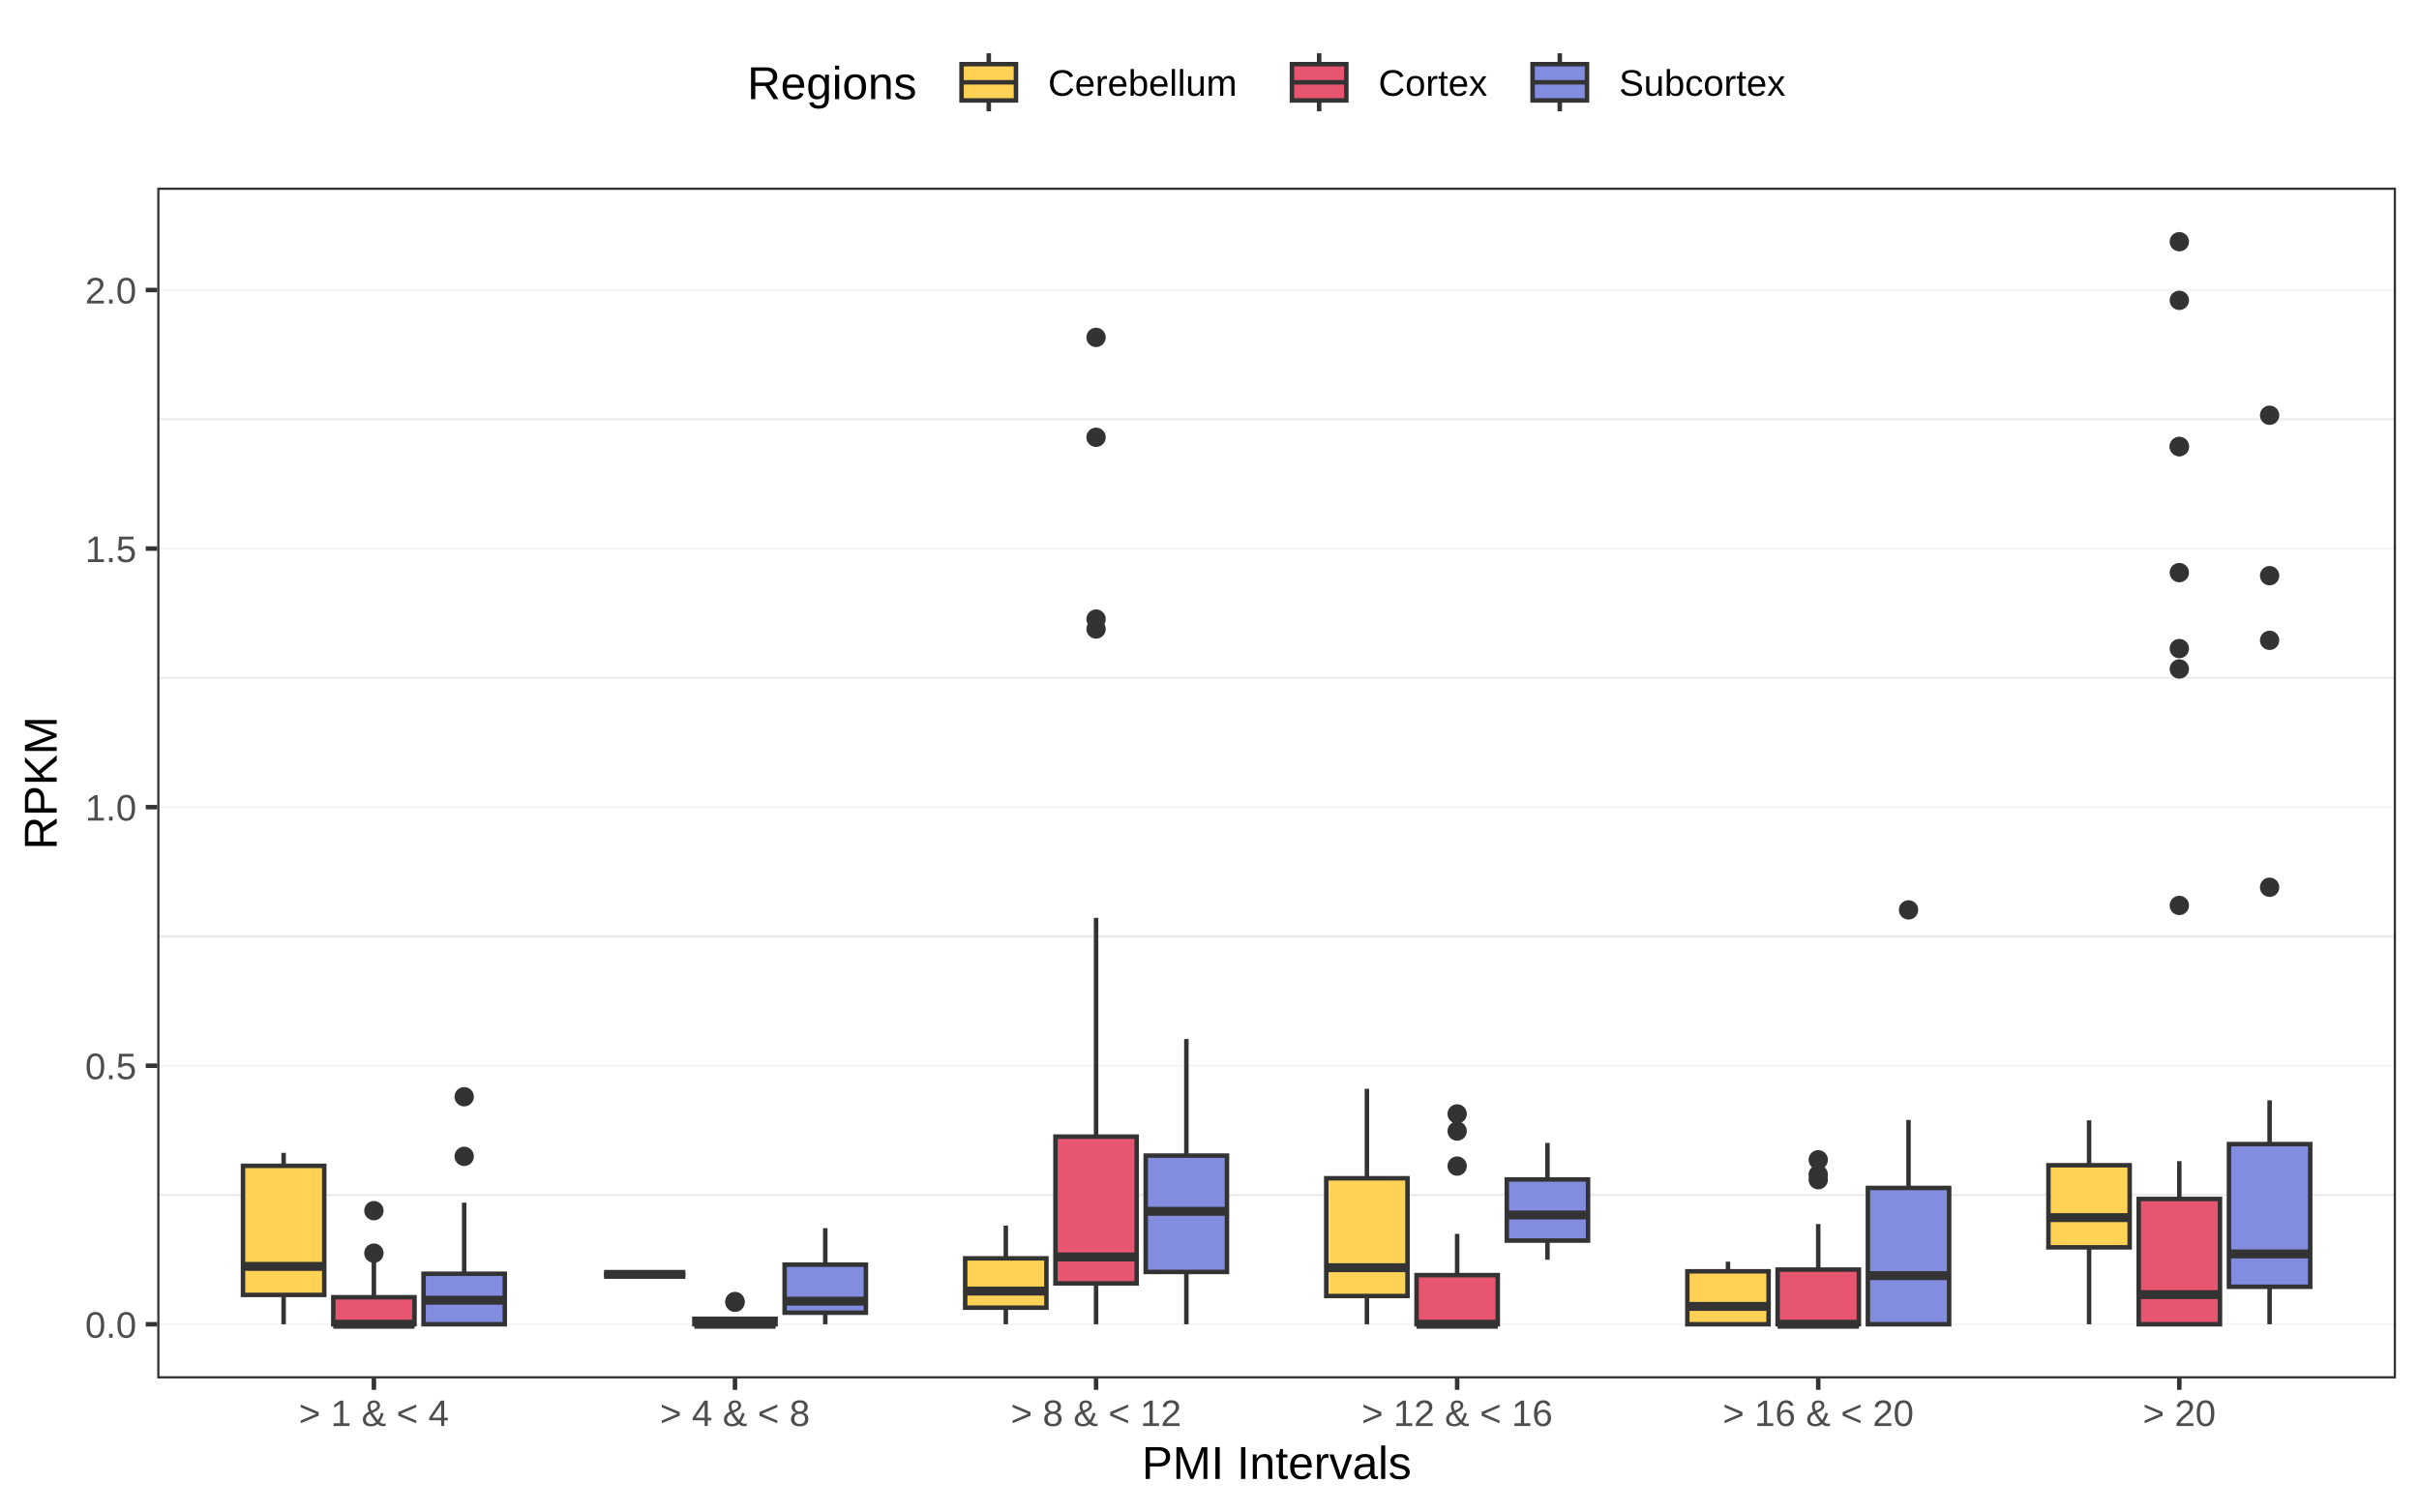
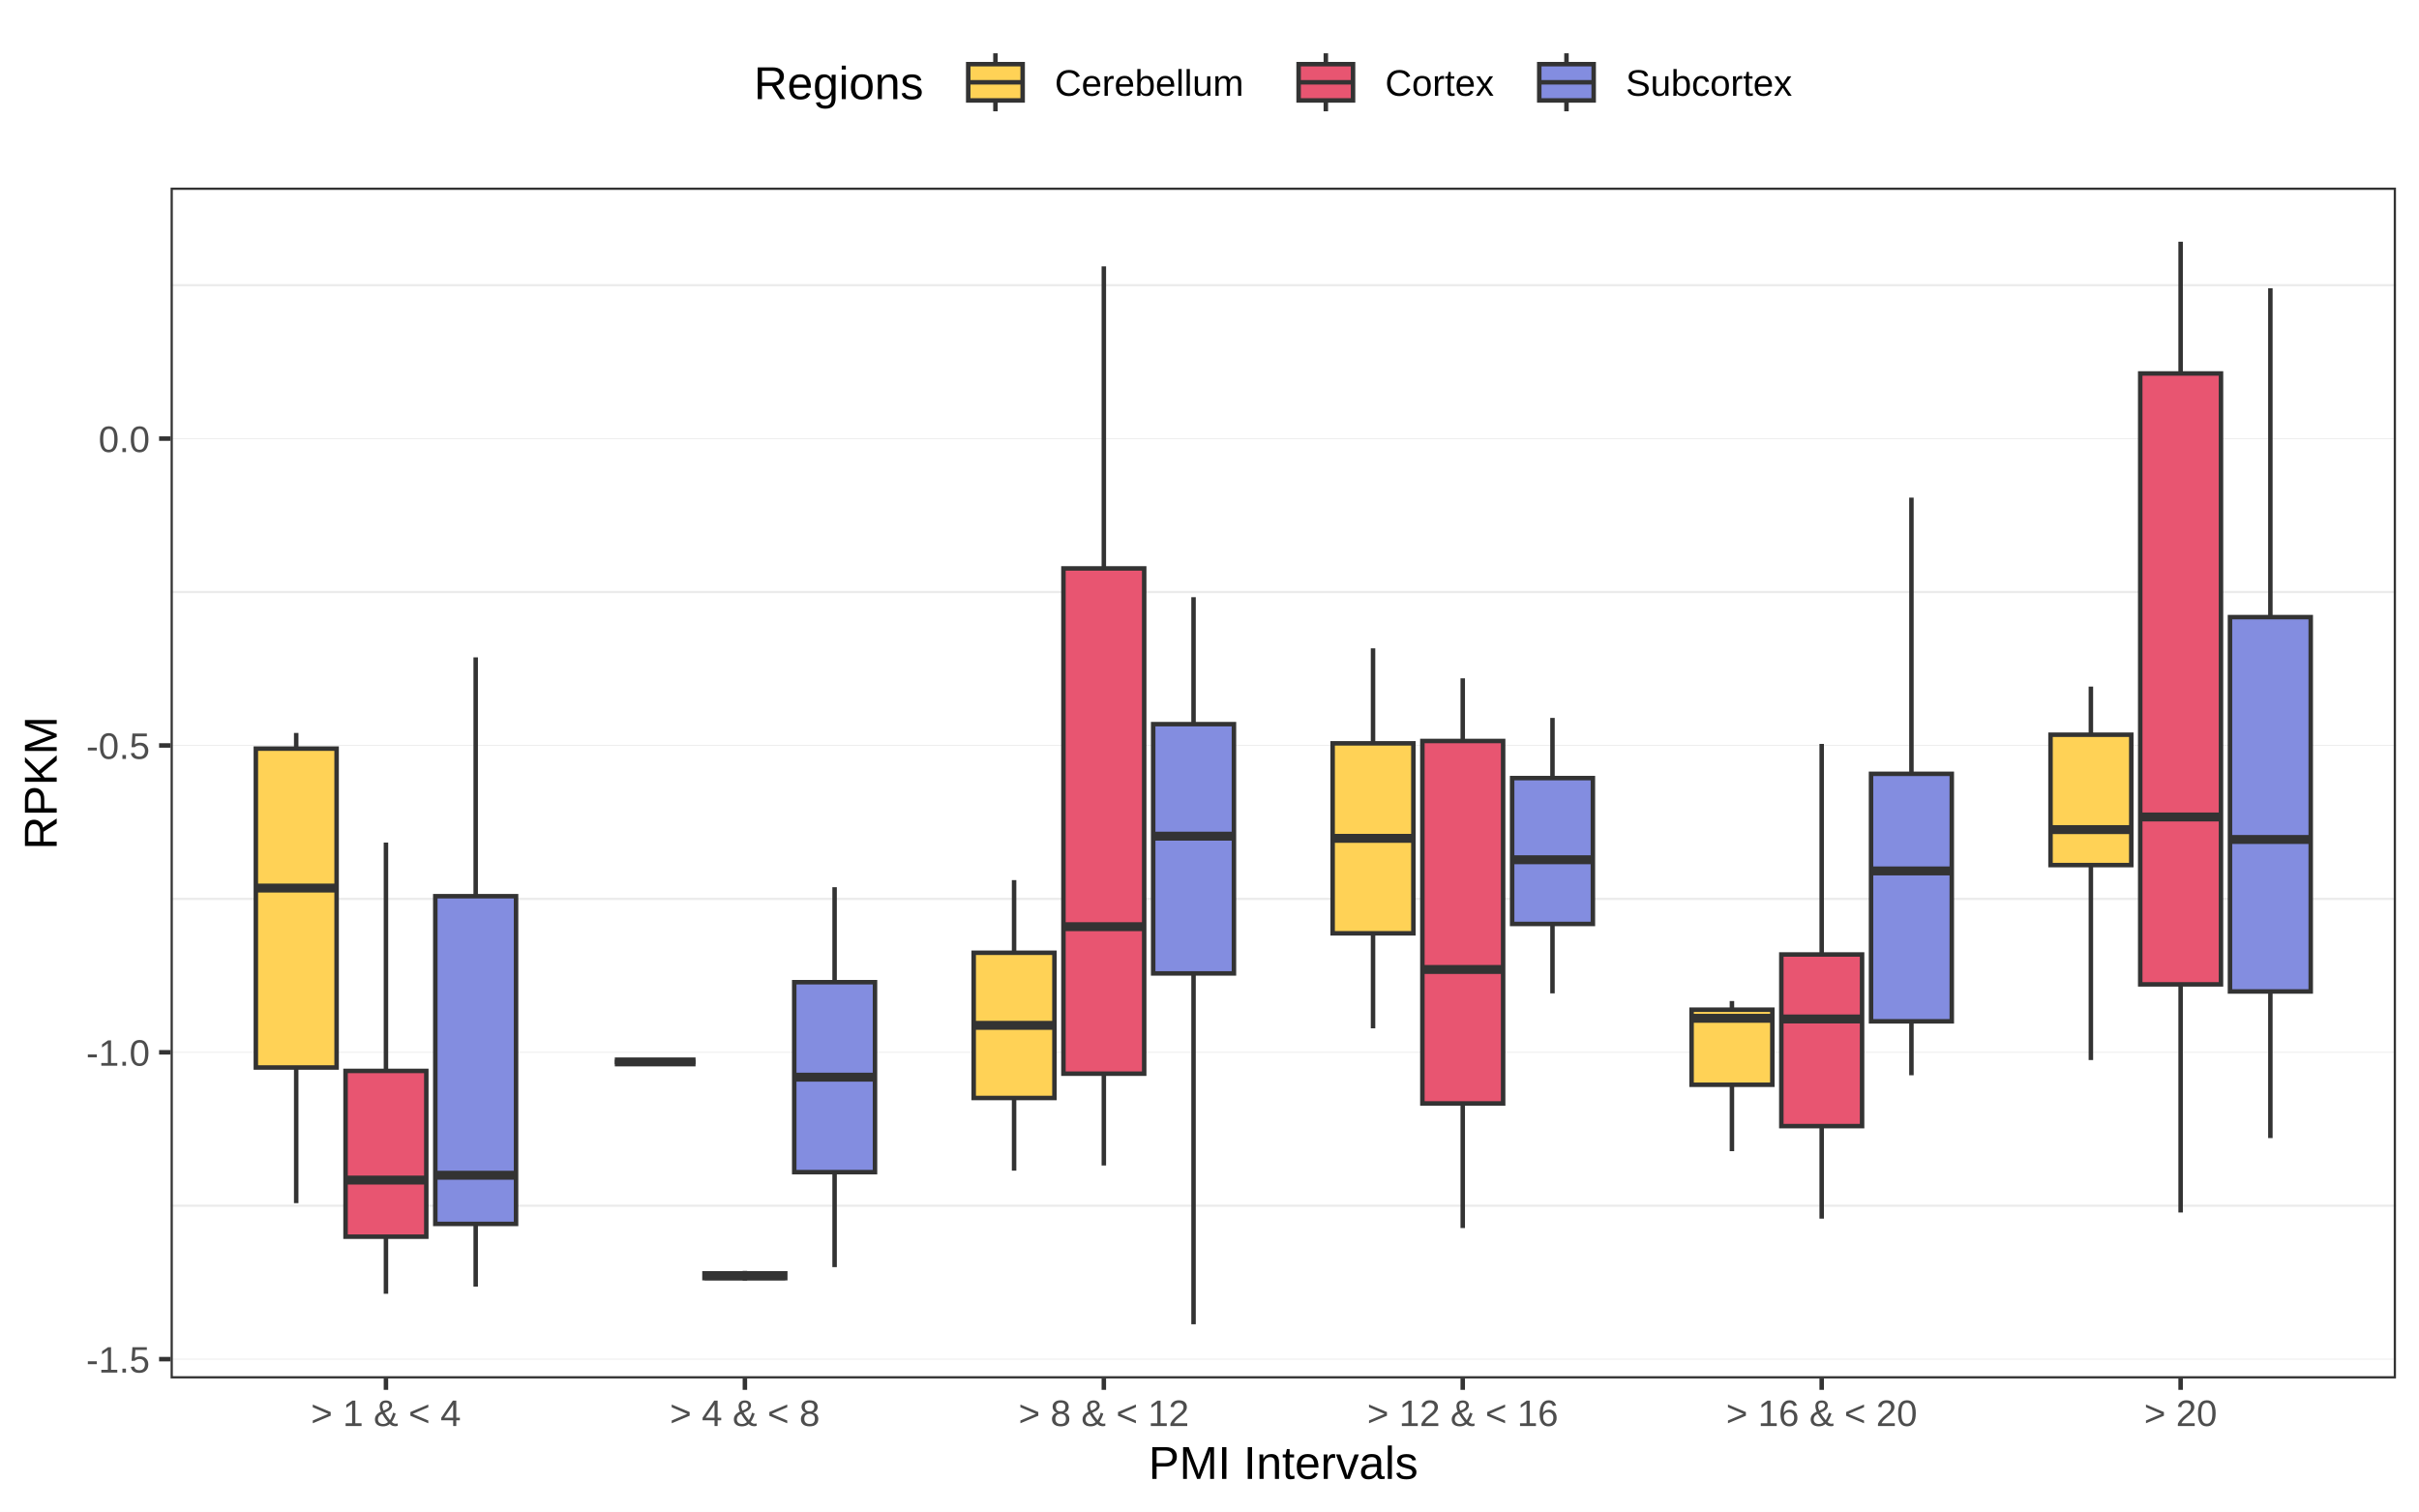
<svg xmlns="http://www.w3.org/2000/svg" class="svglite" width="576.00pt" height="360.00pt" viewBox="0 0 576.00 360.00">
  <defs>
    <style type="text/css">
    .svglite line, .svglite polyline, .svglite polygon, .svglite path, .svglite rect, .svglite circle {
      fill: none;
      stroke: #000000;
      stroke-linecap: round;
      stroke-linejoin: round;
      stroke-miterlimit: 10.00;
    }
    .svglite text {
      white-space: pre;
    }
  </style>
  </defs>
  <rect width="100%" height="100%" style="stroke: none; fill: #FFFFFF;" />
  <defs>
    <clipPath id="cpMC4wMHw1NzYuMDB8MC4wMHwzNjAuMDA=">
      <rect x="0.00" y="0.00" width="576.00" height="360.00" />
    </clipPath>
  </defs>
  <g clip-path="url(#cpMC4wMHw1NzYuMDB8MC4wMHwzNjAuMDA=)">
-     <rect x="-0" y="0.00" width="576.00" height="360.00" style="stroke-width: 1.07; stroke: #FFFFFF; fill: #FFFFFF;" />
+     <rect x="0.00" y="0.00" width="576.00" height="360.00" style="stroke-width: 1.07; stroke: #FFFFFF; fill: #FFFFFF;" />
  </g>
  <defs>
-     <clipPath id="cpMzcuNDR8NTcwLjUyfDQ0LjY4fDMyOC4yOQ==">
-       <rect x="37.44" y="44.68" width="533.08" height="283.62" />
+     <clipPath id="cpNDAuNjJ8NTcwLjUyfDQ0LjY4fDMyOC4yOQ==">
+       <rect x="40.62" y="44.68" width="529.90" height="283.62" />
    </clipPath>
  </defs>
-   <g clip-path="url(#cpMzcuNDR8NTcwLjUyfDQ0LjY4fDMyOC4yOQ==)">
-     <rect x="37.44" y="44.68" width="533.08" height="283.62" style="stroke-width: 1.07; stroke: none; fill: #FFFFFF;" />
-     <polyline points="37.44,284.61 570.52,284.61 " style="stroke-width: 0.53; stroke: #EBEBEB; stroke-linecap: butt;" />
-     <polyline points="37.44,223.03 570.52,223.03 " style="stroke-width: 0.53; stroke: #EBEBEB; stroke-linecap: butt;" />
-     <polyline points="37.44,161.44 570.52,161.44 " style="stroke-width: 0.53; stroke: #EBEBEB; stroke-linecap: butt;" />
-     <polyline points="37.44,99.86 570.52,99.86 " style="stroke-width: 0.53; stroke: #EBEBEB; stroke-linecap: butt;" />
-     <polyline points="37.44,315.40 570.52,315.40 " style="stroke-width: 0.21; stroke: #EBEBEB; stroke-linecap: butt;" />
-     <polyline points="37.44,253.82 570.52,253.82 " style="stroke-width: 0.21; stroke: #EBEBEB; stroke-linecap: butt;" />
-     <polyline points="37.44,192.24 570.52,192.24 " style="stroke-width: 0.21; stroke: #EBEBEB; stroke-linecap: butt;" />
-     <polyline points="37.44,130.65 570.52,130.65 " style="stroke-width: 0.21; stroke: #EBEBEB; stroke-linecap: butt;" />
-     <polyline points="37.44,69.07 570.52,69.07 " style="stroke-width: 0.21; stroke: #EBEBEB; stroke-linecap: butt;" />
-     <line x1="67.54" y1="277.67" x2="67.54" y2="274.58" style="stroke-width: 1.07; stroke: #333333; stroke-linecap: butt;" />
-     <line x1="67.54" y1="308.41" x2="67.54" y2="315.40" style="stroke-width: 1.07; stroke: #333333; stroke-linecap: butt;" />
-     <polygon points="57.86,277.67 57.86,308.41 77.21,308.41 77.21,277.67 57.86,277.67 " style="stroke-width: 1.07; stroke: #333333; stroke-linecap: butt; stroke-linejoin: miter; fill: #FFD256;" />
-     <line x1="57.86" y1="301.62" x2="77.21" y2="301.62" style="stroke-width: 2.13; stroke: #333333; stroke-linecap: butt; stroke-linejoin: miter;" />
-     <circle cx="89.03" cy="298.46" r="1.95" style="stroke-width: 0.71; stroke: #333333; fill: #333333;" />
-     <circle cx="89.03" cy="288.35" r="1.95" style="stroke-width: 0.71; stroke: #333333; fill: #333333;" />
-     <line x1="89.03" y1="308.96" x2="89.03" y2="299.41" style="stroke-width: 1.07; stroke: #333333; stroke-linecap: butt;" />
-     <line x1="89.03" y1="315.40" x2="89.03" y2="315.40" style="stroke-width: 1.07; stroke: #333333; stroke-linecap: butt;" />
-     <polygon points="79.36,308.96 79.36,315.40 98.70,315.40 98.70,308.96 79.36,308.96 " style="stroke-width: 1.07; stroke: #333333; stroke-linecap: butt; stroke-linejoin: miter; fill: #E85571;" />
-     <line x1="79.36" y1="315.40" x2="98.70" y2="315.40" style="stroke-width: 2.13; stroke: #333333; stroke-linecap: butt; stroke-linejoin: miter;" />
-     <circle cx="110.53" cy="275.41" r="1.95" style="stroke-width: 0.71; stroke: #333333; fill: #333333;" />
-     <circle cx="110.53" cy="261.21" r="1.95" style="stroke-width: 0.71; stroke: #333333; fill: #333333;" />
-     <line x1="110.53" y1="303.37" x2="110.53" y2="286.45" style="stroke-width: 1.07; stroke: #333333; stroke-linecap: butt;" />
-     <line x1="110.53" y1="315.40" x2="110.53" y2="315.40" style="stroke-width: 1.07; stroke: #333333; stroke-linecap: butt;" />
-     <polygon points="100.85,303.37 100.85,315.40 120.20,315.40 120.20,303.37 100.85,303.37 " style="stroke-width: 1.07; stroke: #333333; stroke-linecap: butt; stroke-linejoin: miter; fill: #838DE0;" />
-     <line x1="100.85" y1="309.67" x2="120.20" y2="309.67" style="stroke-width: 2.13; stroke: #333333; stroke-linecap: butt; stroke-linejoin: miter;" />
-     <line x1="153.52" y1="303.52" x2="153.52" y2="303.52" style="stroke-width: 1.07; stroke: #333333; stroke-linecap: butt;" />
-     <line x1="153.52" y1="303.52" x2="153.52" y2="303.52" style="stroke-width: 1.07; stroke: #333333; stroke-linecap: butt;" />
-     <polygon points="143.84,303.52 143.84,303.52 163.19,303.52 163.19,303.52 143.84,303.52 " style="stroke-width: 1.07; stroke: #333333; stroke-linecap: butt; stroke-linejoin: miter; fill: #FFD256;" />
-     <line x1="143.84" y1="303.52" x2="163.19" y2="303.52" style="stroke-width: 2.13; stroke: #333333; stroke-linecap: butt; stroke-linejoin: miter;" />
-     <circle cx="175.01" cy="309.98" r="1.95" style="stroke-width: 0.71; stroke: #333333; fill: #333333;" />
-     <circle cx="175.01" cy="310.17" r="1.95" style="stroke-width: 0.71; stroke: #333333; fill: #333333;" />
-     <line x1="175.01" y1="314.10" x2="175.01" y2="314.10" style="stroke-width: 1.07; stroke: #333333; stroke-linecap: butt;" />
-     <line x1="175.01" y1="315.40" x2="175.01" y2="315.40" style="stroke-width: 1.07; stroke: #333333; stroke-linecap: butt;" />
-     <polygon points="165.34,314.10 165.34,315.40 184.68,315.40 184.68,314.10 165.34,314.10 " style="stroke-width: 1.07; stroke: #333333; stroke-linecap: butt; stroke-linejoin: miter; fill: #E85571;" />
-     <line x1="165.34" y1="315.40" x2="184.68" y2="315.40" style="stroke-width: 2.13; stroke: #333333; stroke-linecap: butt; stroke-linejoin: miter;" />
-     <line x1="196.51" y1="301.21" x2="196.51" y2="292.52" style="stroke-width: 1.07; stroke: #333333; stroke-linecap: butt;" />
-     <line x1="196.51" y1="312.65" x2="196.51" y2="315.40" style="stroke-width: 1.07; stroke: #333333; stroke-linecap: butt;" />
-     <polygon points="186.83,301.21 186.83,312.65 206.18,312.65 206.18,301.21 186.83,301.21 " style="stroke-width: 1.07; stroke: #333333; stroke-linecap: butt; stroke-linejoin: miter; fill: #838DE0;" />
-     <line x1="186.83" y1="309.90" x2="206.18" y2="309.90" style="stroke-width: 2.13; stroke: #333333; stroke-linecap: butt; stroke-linejoin: miter;" />
-     <line x1="239.50" y1="299.70" x2="239.50" y2="291.90" style="stroke-width: 1.07; stroke: #333333; stroke-linecap: butt;" />
-     <line x1="239.50" y1="311.45" x2="239.50" y2="315.40" style="stroke-width: 1.07; stroke: #333333; stroke-linecap: butt;" />
-     <polygon points="229.82,299.70 229.82,311.45 249.17,311.45 249.17,299.70 229.82,299.70 " style="stroke-width: 1.07; stroke: #333333; stroke-linecap: butt; stroke-linejoin: miter; fill: #FFD256;" />
-     <line x1="229.82" y1="307.50" x2="249.17" y2="307.50" style="stroke-width: 2.13; stroke: #333333; stroke-linecap: butt; stroke-linejoin: miter;" />
-     <circle cx="260.99" cy="149.81" r="1.95" style="stroke-width: 0.71; stroke: #333333; fill: #333333;" />
-     <circle cx="260.99" cy="80.36" r="1.95" style="stroke-width: 0.71; stroke: #333333; fill: #333333;" />
-     <circle cx="260.99" cy="104.15" r="1.95" style="stroke-width: 0.71; stroke: #333333; fill: #333333;" />
-     <circle cx="260.99" cy="147.45" r="1.95" style="stroke-width: 0.71; stroke: #333333; fill: #333333;" />
-     <line x1="260.99" y1="270.71" x2="260.99" y2="218.61" style="stroke-width: 1.07; stroke: #333333; stroke-linecap: butt;" />
-     <line x1="260.99" y1="305.67" x2="260.99" y2="315.40" style="stroke-width: 1.07; stroke: #333333; stroke-linecap: butt;" />
-     <polygon points="251.32,270.71 251.32,305.67 270.66,305.67 270.66,270.71 251.32,270.71 " style="stroke-width: 1.07; stroke: #333333; stroke-linecap: butt; stroke-linejoin: miter; fill: #E85571;" />
-     <line x1="251.32" y1="299.37" x2="270.66" y2="299.37" style="stroke-width: 2.13; stroke: #333333; stroke-linecap: butt; stroke-linejoin: miter;" />
-     <line x1="282.49" y1="275.23" x2="282.49" y2="247.47" style="stroke-width: 1.07; stroke: #333333; stroke-linecap: butt;" />
-     <line x1="282.49" y1="302.94" x2="282.49" y2="315.40" style="stroke-width: 1.07; stroke: #333333; stroke-linecap: butt;" />
-     <polygon points="272.81,275.23 272.81,302.94 292.16,302.94 292.16,275.23 272.81,275.23 " style="stroke-width: 1.07; stroke: #333333; stroke-linecap: butt; stroke-linejoin: miter; fill: #838DE0;" />
-     <line x1="272.81" y1="288.50" x2="292.16" y2="288.50" style="stroke-width: 2.13; stroke: #333333; stroke-linecap: butt; stroke-linejoin: miter;" />
-     <line x1="325.48" y1="280.63" x2="325.48" y2="259.33" style="stroke-width: 1.07; stroke: #333333; stroke-linecap: butt;" />
-     <line x1="325.48" y1="308.67" x2="325.48" y2="315.40" style="stroke-width: 1.07; stroke: #333333; stroke-linecap: butt;" />
-     <polygon points="315.80,280.63 315.80,308.67 335.15,308.67 335.15,280.63 315.80,280.63 " style="stroke-width: 1.07; stroke: #333333; stroke-linecap: butt; stroke-linejoin: miter; fill: #FFD256;" />
-     <line x1="315.80" y1="301.93" x2="335.15" y2="301.93" style="stroke-width: 2.13; stroke: #333333; stroke-linecap: butt; stroke-linejoin: miter;" />
-     <circle cx="346.97" cy="269.39" r="1.95" style="stroke-width: 0.71; stroke: #333333; fill: #333333;" />
-     <circle cx="346.97" cy="265.30" r="1.95" style="stroke-width: 0.71; stroke: #333333; fill: #333333;" />
-     <circle cx="346.97" cy="277.73" r="1.95" style="stroke-width: 0.71; stroke: #333333; fill: #333333;" />
-     <line x1="346.97" y1="303.70" x2="346.97" y2="293.87" style="stroke-width: 1.07; stroke: #333333; stroke-linecap: butt;" />
-     <line x1="346.97" y1="315.40" x2="346.97" y2="315.40" style="stroke-width: 1.07; stroke: #333333; stroke-linecap: butt;" />
-     <polygon points="337.30,303.70 337.30,315.40 356.64,315.40 356.64,303.70 337.30,303.70 " style="stroke-width: 1.07; stroke: #333333; stroke-linecap: butt; stroke-linejoin: miter; fill: #E85571;" />
-     <line x1="337.30" y1="315.40" x2="356.64" y2="315.40" style="stroke-width: 2.13; stroke: #333333; stroke-linecap: butt; stroke-linejoin: miter;" />
-     <line x1="368.47" y1="280.91" x2="368.47" y2="272.21" style="stroke-width: 1.07; stroke: #333333; stroke-linecap: butt;" />
-     <line x1="368.47" y1="295.47" x2="368.47" y2="300.04" style="stroke-width: 1.07; stroke: #333333; stroke-linecap: butt;" />
-     <polygon points="358.79,280.91 358.79,295.47 378.14,295.47 378.14,280.91 358.79,280.91 " style="stroke-width: 1.07; stroke: #333333; stroke-linecap: butt; stroke-linejoin: miter; fill: #838DE0;" />
-     <line x1="358.79" y1="289.37" x2="378.14" y2="289.37" style="stroke-width: 2.13; stroke: #333333; stroke-linecap: butt; stroke-linejoin: miter;" />
-     <line x1="411.46" y1="302.79" x2="411.46" y2="300.48" style="stroke-width: 1.07; stroke: #333333; stroke-linecap: butt;" />
-     <line x1="411.46" y1="315.40" x2="411.46" y2="315.40" style="stroke-width: 1.07; stroke: #333333; stroke-linecap: butt;" />
-     <polygon points="401.78,302.79 401.78,315.40 421.13,315.40 421.13,302.79 401.78,302.79 " style="stroke-width: 1.07; stroke: #333333; stroke-linecap: butt; stroke-linejoin: miter; fill: #FFD256;" />
-     <line x1="401.78" y1="311.15" x2="421.13" y2="311.15" style="stroke-width: 2.13; stroke: #333333; stroke-linecap: butt; stroke-linejoin: miter;" />
-     <circle cx="432.95" cy="276.23" r="1.95" style="stroke-width: 0.71; stroke: #333333; fill: #333333;" />
-     <circle cx="432.95" cy="279.74" r="1.95" style="stroke-width: 0.71; stroke: #333333; fill: #333333;" />
-     <circle cx="432.95" cy="280.97" r="1.95" style="stroke-width: 0.71; stroke: #333333; fill: #333333;" />
-     <line x1="432.95" y1="302.38" x2="432.95" y2="291.53" style="stroke-width: 1.07; stroke: #333333; stroke-linecap: butt;" />
-     <line x1="432.95" y1="315.40" x2="432.95" y2="315.40" style="stroke-width: 1.07; stroke: #333333; stroke-linecap: butt;" />
-     <polygon points="423.28,302.38 423.28,315.40 442.63,315.40 442.63,302.38 423.28,302.38 " style="stroke-width: 1.07; stroke: #333333; stroke-linecap: butt; stroke-linejoin: miter; fill: #E85571;" />
-     <line x1="423.28" y1="315.40" x2="442.63" y2="315.40" style="stroke-width: 2.13; stroke: #333333; stroke-linecap: butt; stroke-linejoin: miter;" />
-     <circle cx="454.45" cy="216.71" r="1.95" style="stroke-width: 0.71; stroke: #333333; fill: #333333;" />
-     <line x1="454.45" y1="282.93" x2="454.45" y2="266.74" style="stroke-width: 1.07; stroke: #333333; stroke-linecap: butt;" />
-     <line x1="454.45" y1="315.40" x2="454.45" y2="315.40" style="stroke-width: 1.07; stroke: #333333; stroke-linecap: butt;" />
-     <polygon points="444.77,282.93 444.77,315.40 464.12,315.40 464.12,282.93 444.77,282.93 " style="stroke-width: 1.07; stroke: #333333; stroke-linecap: butt; stroke-linejoin: miter; fill: #838DE0;" />
-     <line x1="444.77" y1="303.82" x2="464.12" y2="303.82" style="stroke-width: 2.13; stroke: #333333; stroke-linecap: butt; stroke-linejoin: miter;" />
-     <line x1="497.44" y1="277.53" x2="497.44" y2="266.83" style="stroke-width: 1.07; stroke: #333333; stroke-linecap: butt;" />
-     <line x1="497.44" y1="297.08" x2="497.44" y2="315.40" style="stroke-width: 1.07; stroke: #333333; stroke-linecap: butt;" />
-     <polygon points="487.76,277.53 487.76,297.08 507.11,297.08 507.11,277.53 487.76,277.53 " style="stroke-width: 1.07; stroke: #333333; stroke-linecap: butt; stroke-linejoin: miter; fill: #FFD256;" />
-     <line x1="487.76" y1="290.00" x2="507.11" y2="290.00" style="stroke-width: 2.13; stroke: #333333; stroke-linecap: butt; stroke-linejoin: miter;" />
-     <circle cx="518.93" cy="106.37" r="1.95" style="stroke-width: 0.71; stroke: #333333; fill: #333333;" />
-     <circle cx="518.93" cy="215.65" r="1.95" style="stroke-width: 0.71; stroke: #333333; fill: #333333;" />
-     <circle cx="518.93" cy="106.35" r="1.95" style="stroke-width: 0.71; stroke: #333333; fill: #333333;" />
-     <circle cx="518.93" cy="154.47" r="1.95" style="stroke-width: 0.71; stroke: #333333; fill: #333333;" />
-     <circle cx="518.93" cy="71.53" r="1.95" style="stroke-width: 0.71; stroke: #333333; fill: #333333;" />
-     <circle cx="518.93" cy="57.57" r="1.95" style="stroke-width: 0.71; stroke: #333333; fill: #333333;" />
-     <circle cx="518.93" cy="136.38" r="1.95" style="stroke-width: 0.71; stroke: #333333; fill: #333333;" />
-     <circle cx="518.93" cy="159.33" r="1.95" style="stroke-width: 0.71; stroke: #333333; fill: #333333;" />
-     <line x1="518.93" y1="285.56" x2="518.93" y2="276.55" style="stroke-width: 1.07; stroke: #333333; stroke-linecap: butt;" />
-     <line x1="518.93" y1="315.40" x2="518.93" y2="315.40" style="stroke-width: 1.07; stroke: #333333; stroke-linecap: butt;" />
-     <polygon points="509.26,285.56 509.26,315.40 528.61,315.40 528.61,285.56 509.26,285.56 " style="stroke-width: 1.07; stroke: #333333; stroke-linecap: butt; stroke-linejoin: miter; fill: #E85571;" />
-     <line x1="509.26" y1="308.34" x2="528.61" y2="308.34" style="stroke-width: 2.13; stroke: #333333; stroke-linecap: butt; stroke-linejoin: miter;" />
-     <circle cx="540.43" cy="211.32" r="1.95" style="stroke-width: 0.71; stroke: #333333; fill: #333333;" />
-     <circle cx="540.43" cy="137.11" r="1.95" style="stroke-width: 0.71; stroke: #333333; fill: #333333;" />
-     <circle cx="540.43" cy="152.51" r="1.95" style="stroke-width: 0.71; stroke: #333333; fill: #333333;" />
-     <circle cx="540.43" cy="98.90" r="1.95" style="stroke-width: 0.71; stroke: #333333; fill: #333333;" />
-     <line x1="540.43" y1="272.49" x2="540.43" y2="262.06" style="stroke-width: 1.07; stroke: #333333; stroke-linecap: butt;" />
-     <line x1="540.43" y1="306.47" x2="540.43" y2="315.40" style="stroke-width: 1.07; stroke: #333333; stroke-linecap: butt;" />
-     <polygon points="530.75,272.49 530.75,306.47 550.10,306.47 550.10,272.49 530.75,272.49 " style="stroke-width: 1.07; stroke: #333333; stroke-linecap: butt; stroke-linejoin: miter; fill: #838DE0;" />
-     <line x1="530.75" y1="298.65" x2="550.10" y2="298.65" style="stroke-width: 2.13; stroke: #333333; stroke-linecap: butt; stroke-linejoin: miter;" />
-     <rect x="37.44" y="44.68" width="533.08" height="283.62" style="stroke-width: 1.07; stroke: #333333;" />
+   <g clip-path="url(#cpNDAuNjJ8NTcwLjUyfDQ0LjY4fDMyOC4yOQ==)">
+     <rect x="40.62" y="44.68" width="529.90" height="283.62" style="stroke-width: 1.07; stroke: none; fill: #FFFFFF;" />
+     <polyline points="40.62,287.17 570.52,287.17 " style="stroke-width: 0.53; stroke: #EBEBEB; stroke-linecap: butt;" />
+     <polyline points="40.62,214.09 570.52,214.09 " style="stroke-width: 0.53; stroke: #EBEBEB; stroke-linecap: butt;" />
+     <polyline points="40.62,141.00 570.52,141.00 " style="stroke-width: 0.53; stroke: #EBEBEB; stroke-linecap: butt;" />
+     <polyline points="40.62,67.92 570.52,67.92 " style="stroke-width: 0.53; stroke: #EBEBEB; stroke-linecap: butt;" />
+     <polyline points="40.62,323.71 570.52,323.71 " style="stroke-width: 0.21; stroke: #EBEBEB; stroke-linecap: butt;" />
+     <polyline points="40.62,250.63 570.52,250.63 " style="stroke-width: 0.21; stroke: #EBEBEB; stroke-linecap: butt;" />
+     <polyline points="40.62,177.55 570.52,177.55 " style="stroke-width: 0.21; stroke: #EBEBEB; stroke-linecap: butt;" />
+     <polyline points="40.62,104.46 570.52,104.46 " style="stroke-width: 0.21; stroke: #EBEBEB; stroke-linecap: butt;" />
+     <line x1="70.53" y1="178.30" x2="70.53" y2="174.56" style="stroke-width: 1.07; stroke: #333333; stroke-linecap: butt;" />
+     <line x1="70.53" y1="254.25" x2="70.53" y2="286.56" style="stroke-width: 1.07; stroke: #333333; stroke-linecap: butt;" />
+     <polygon points="60.92,178.30 60.92,254.25 80.15,254.25 80.15,178.30 60.92,178.30 " style="stroke-width: 1.07; stroke: #333333; stroke-linecap: butt; stroke-linejoin: miter; fill: #FFD256;" />
+     <line x1="60.92" y1="211.51" x2="80.15" y2="211.51" style="stroke-width: 2.13; stroke: #333333; stroke-linecap: butt; stroke-linejoin: miter;" />
+     <line x1="91.90" y1="255.06" x2="91.90" y2="200.68" style="stroke-width: 1.07; stroke: #333333; stroke-linecap: butt;" />
+     <line x1="91.90" y1="294.54" x2="91.90" y2="308.13" style="stroke-width: 1.07; stroke: #333333; stroke-linecap: butt;" />
+     <polygon points="82.28,255.06 82.28,294.54 101.51,294.54 101.51,255.06 82.28,255.06 " style="stroke-width: 1.07; stroke: #333333; stroke-linecap: butt; stroke-linejoin: miter; fill: #E85571;" />
+     <line x1="82.28" y1="281.06" x2="101.51" y2="281.06" style="stroke-width: 2.13; stroke: #333333; stroke-linecap: butt; stroke-linejoin: miter;" />
+     <line x1="113.27" y1="213.45" x2="113.27" y2="156.57" style="stroke-width: 1.07; stroke: #333333; stroke-linecap: butt;" />
+     <line x1="113.27" y1="291.50" x2="113.27" y2="306.43" style="stroke-width: 1.07; stroke: #333333; stroke-linecap: butt;" />
+     <polygon points="103.65,213.45 103.65,291.50 122.88,291.50 122.88,213.45 103.65,213.45 " style="stroke-width: 1.07; stroke: #333333; stroke-linecap: butt; stroke-linejoin: miter; fill: #838DE0;" />
+     <line x1="103.65" y1="279.91" x2="122.88" y2="279.91" style="stroke-width: 2.13; stroke: #333333; stroke-linecap: butt; stroke-linejoin: miter;" />
+     <line x1="156.00" y1="252.92" x2="156.00" y2="252.92" style="stroke-width: 1.07; stroke: #333333; stroke-linecap: butt;" />
+     <line x1="156.00" y1="252.92" x2="156.00" y2="252.92" style="stroke-width: 1.07; stroke: #333333; stroke-linecap: butt;" />
+     <polygon points="146.39,252.92 146.39,252.92 165.62,252.92 165.62,252.92 146.39,252.92 " style="stroke-width: 1.07; stroke: #333333; stroke-linecap: butt; stroke-linejoin: miter; fill: #FFD256;" />
+     <line x1="146.39" y1="252.92" x2="165.62" y2="252.92" style="stroke-width: 2.13; stroke: #333333; stroke-linecap: butt; stroke-linejoin: miter;" />
+     <line x1="177.37" y1="303.27" x2="177.37" y2="302.70" style="stroke-width: 1.07; stroke: #333333; stroke-linecap: butt;" />
+     <line x1="177.37" y1="304.42" x2="177.37" y2="304.99" style="stroke-width: 1.07; stroke: #333333; stroke-linecap: butt;" />
+     <polygon points="167.75,303.27 167.75,304.42 186.98,304.42 186.98,303.27 167.75,303.27 " style="stroke-width: 1.07; stroke: #333333; stroke-linecap: butt; stroke-linejoin: miter; fill: #E85571;" />
+     <line x1="167.75" y1="303.85" x2="186.98" y2="303.85" style="stroke-width: 2.13; stroke: #333333; stroke-linecap: butt; stroke-linejoin: miter;" />
+     <line x1="198.73" y1="233.93" x2="198.73" y2="211.31" style="stroke-width: 1.07; stroke: #333333; stroke-linecap: butt;" />
+     <line x1="198.73" y1="279.17" x2="198.73" y2="301.79" style="stroke-width: 1.07; stroke: #333333; stroke-linecap: butt;" />
+     <polygon points="189.12,233.93 189.12,279.17 208.35,279.17 208.35,233.93 189.12,233.93 " style="stroke-width: 1.07; stroke: #333333; stroke-linecap: butt; stroke-linejoin: miter; fill: #838DE0;" />
+     <line x1="189.12" y1="256.55" x2="208.35" y2="256.55" style="stroke-width: 2.13; stroke: #333333; stroke-linecap: butt; stroke-linejoin: miter;" />
+     <line x1="241.47" y1="226.92" x2="241.47" y2="209.62" style="stroke-width: 1.07; stroke: #333333; stroke-linecap: butt;" />
+     <line x1="241.47" y1="261.51" x2="241.47" y2="278.81" style="stroke-width: 1.07; stroke: #333333; stroke-linecap: butt;" />
+     <polygon points="231.85,226.92 231.85,261.51 251.08,261.51 251.08,226.92 231.85,226.92 " style="stroke-width: 1.07; stroke: #333333; stroke-linecap: butt; stroke-linejoin: miter; fill: #FFD256;" />
+     <line x1="231.85" y1="244.21" x2="251.08" y2="244.21" style="stroke-width: 2.13; stroke: #333333; stroke-linecap: butt; stroke-linejoin: miter;" />
+     <line x1="262.84" y1="135.38" x2="262.84" y2="63.44" style="stroke-width: 1.07; stroke: #333333; stroke-linecap: butt;" />
+     <line x1="262.84" y1="255.72" x2="262.84" y2="277.59" style="stroke-width: 1.07; stroke: #333333; stroke-linecap: butt;" />
+     <polygon points="253.22,135.38 253.22,255.72 272.45,255.72 272.45,135.38 253.22,135.38 " style="stroke-width: 1.07; stroke: #333333; stroke-linecap: butt; stroke-linejoin: miter; fill: #E85571;" />
+     <line x1="253.22" y1="220.71" x2="272.45" y2="220.71" style="stroke-width: 2.13; stroke: #333333; stroke-linecap: butt; stroke-linejoin: miter;" />
+     <line x1="284.20" y1="172.47" x2="284.20" y2="142.23" style="stroke-width: 1.07; stroke: #333333; stroke-linecap: butt;" />
+     <line x1="284.20" y1="231.84" x2="284.20" y2="315.40" style="stroke-width: 1.07; stroke: #333333; stroke-linecap: butt;" />
+     <polygon points="274.59,172.47 274.59,231.84 293.82,231.84 293.82,172.47 274.59,172.47 " style="stroke-width: 1.07; stroke: #333333; stroke-linecap: butt; stroke-linejoin: miter; fill: #838DE0;" />
+     <line x1="274.59" y1="199.15" x2="293.82" y2="199.15" style="stroke-width: 2.13; stroke: #333333; stroke-linecap: butt; stroke-linejoin: miter;" />
+     <line x1="326.94" y1="177.04" x2="326.94" y2="154.41" style="stroke-width: 1.07; stroke: #333333; stroke-linecap: butt;" />
+     <line x1="326.94" y1="222.29" x2="326.94" y2="244.92" style="stroke-width: 1.07; stroke: #333333; stroke-linecap: butt;" />
+     <polygon points="317.32,177.04 317.32,222.29 336.55,222.29 336.55,177.04 317.32,177.04 " style="stroke-width: 1.07; stroke: #333333; stroke-linecap: butt; stroke-linejoin: miter; fill: #FFD256;" />
+     <line x1="317.32" y1="199.67" x2="336.55" y2="199.67" style="stroke-width: 2.13; stroke: #333333; stroke-linecap: butt; stroke-linejoin: miter;" />
+     <line x1="348.30" y1="176.48" x2="348.30" y2="161.55" style="stroke-width: 1.07; stroke: #333333; stroke-linecap: butt;" />
+     <line x1="348.30" y1="262.81" x2="348.30" y2="292.49" style="stroke-width: 1.07; stroke: #333333; stroke-linecap: butt;" />
+     <polygon points="338.69,176.48 338.69,262.81 357.92,262.81 357.92,176.48 338.69,176.48 " style="stroke-width: 1.07; stroke: #333333; stroke-linecap: butt; stroke-linejoin: miter; fill: #E85571;" />
+     <line x1="338.69" y1="230.90" x2="357.92" y2="230.90" style="stroke-width: 2.13; stroke: #333333; stroke-linecap: butt; stroke-linejoin: miter;" />
+     <line x1="369.67" y1="185.32" x2="369.67" y2="170.99" style="stroke-width: 1.07; stroke: #333333; stroke-linecap: butt;" />
+     <line x1="369.67" y1="220.06" x2="369.67" y2="236.59" style="stroke-width: 1.07; stroke: #333333; stroke-linecap: butt;" />
+     <polygon points="360.06,185.32 360.06,220.06 379.29,220.06 379.29,185.32 360.06,185.32 " style="stroke-width: 1.07; stroke: #333333; stroke-linecap: butt; stroke-linejoin: miter; fill: #838DE0;" />
+     <line x1="360.06" y1="204.77" x2="379.29" y2="204.77" style="stroke-width: 2.13; stroke: #333333; stroke-linecap: butt; stroke-linejoin: miter;" />
+     <line x1="412.40" y1="240.48" x2="412.40" y2="238.42" style="stroke-width: 1.07; stroke: #333333; stroke-linecap: butt;" />
+     <line x1="412.40" y1="258.36" x2="412.40" y2="274.18" style="stroke-width: 1.07; stroke: #333333; stroke-linecap: butt;" />
+     <polygon points="402.79,240.48 402.79,258.36 422.02,258.36 422.02,240.48 402.79,240.48 " style="stroke-width: 1.07; stroke: #333333; stroke-linecap: butt; stroke-linejoin: miter; fill: #FFD256;" />
+     <line x1="402.79" y1="242.53" x2="422.02" y2="242.53" style="stroke-width: 2.13; stroke: #333333; stroke-linecap: butt; stroke-linejoin: miter;" />
+     <line x1="433.77" y1="227.33" x2="433.77" y2="177.18" style="stroke-width: 1.07; stroke: #333333; stroke-linecap: butt;" />
+     <line x1="433.77" y1="268.21" x2="433.77" y2="290.25" style="stroke-width: 1.07; stroke: #333333; stroke-linecap: butt;" />
+     <polygon points="424.16,227.33 424.16,268.21 443.39,268.21 443.39,227.33 424.16,227.33 " style="stroke-width: 1.07; stroke: #333333; stroke-linecap: butt; stroke-linejoin: miter; fill: #E85571;" />
+     <line x1="424.16" y1="242.69" x2="443.39" y2="242.69" style="stroke-width: 2.13; stroke: #333333; stroke-linecap: butt; stroke-linejoin: miter;" />
+     <line x1="455.14" y1="184.30" x2="455.14" y2="118.52" style="stroke-width: 1.07; stroke: #333333; stroke-linecap: butt;" />
+     <line x1="455.14" y1="243.25" x2="455.14" y2="256.10" style="stroke-width: 1.07; stroke: #333333; stroke-linecap: butt;" />
+     <polygon points="445.52,184.30 445.52,243.25 464.75,243.25 464.75,184.30 445.52,184.30 " style="stroke-width: 1.07; stroke: #333333; stroke-linecap: butt; stroke-linejoin: miter; fill: #838DE0;" />
+     <line x1="445.52" y1="207.43" x2="464.75" y2="207.43" style="stroke-width: 2.13; stroke: #333333; stroke-linecap: butt; stroke-linejoin: miter;" />
+     <line x1="497.87" y1="174.99" x2="497.87" y2="163.52" style="stroke-width: 1.07; stroke: #333333; stroke-linecap: butt;" />
+     <line x1="497.87" y1="206.04" x2="497.87" y2="252.48" style="stroke-width: 1.07; stroke: #333333; stroke-linecap: butt;" />
+     <polygon points="488.26,174.99 488.26,206.04 507.49,206.04 507.49,174.99 488.26,174.99 " style="stroke-width: 1.07; stroke: #333333; stroke-linecap: butt; stroke-linejoin: miter; fill: #FFD256;" />
+     <line x1="488.26" y1="197.59" x2="507.49" y2="197.59" style="stroke-width: 2.13; stroke: #333333; stroke-linecap: butt; stroke-linejoin: miter;" />
+     <line x1="519.24" y1="88.95" x2="519.24" y2="57.57" style="stroke-width: 1.07; stroke: #333333; stroke-linecap: butt;" />
+     <line x1="519.24" y1="234.45" x2="519.24" y2="288.78" style="stroke-width: 1.07; stroke: #333333; stroke-linecap: butt;" />
+     <polygon points="509.62,88.95 509.62,234.45 528.85,234.45 528.85,88.95 509.62,88.95 " style="stroke-width: 1.07; stroke: #333333; stroke-linecap: butt; stroke-linejoin: miter; fill: #E85571;" />
+     <line x1="509.62" y1="194.58" x2="528.85" y2="194.58" style="stroke-width: 2.13; stroke: #333333; stroke-linecap: butt; stroke-linejoin: miter;" />
+     <line x1="540.61" y1="146.98" x2="540.61" y2="68.66" style="stroke-width: 1.07; stroke: #333333; stroke-linecap: butt;" />
+     <line x1="540.61" y1="236.14" x2="540.61" y2="271.05" style="stroke-width: 1.07; stroke: #333333; stroke-linecap: butt;" />
+     <polygon points="530.99,146.98 530.99,236.14 550.22,236.14 550.22,146.98 530.99,146.98 " style="stroke-width: 1.07; stroke: #333333; stroke-linecap: butt; stroke-linejoin: miter; fill: #838DE0;" />
+     <line x1="530.99" y1="199.94" x2="550.22" y2="199.94" style="stroke-width: 2.13; stroke: #333333; stroke-linecap: butt; stroke-linejoin: miter;" />
+     <rect x="40.62" y="44.68" width="529.90" height="283.62" style="stroke-width: 1.07; stroke: #333333;" />
  </g>
  <g clip-path="url(#cpMC4wMHw1NzYuMDB8MC4wMHwzNjAuMDA=)">
-     <text x="32.51" y="318.61" text-anchor="end" style="font-size: 8.80px;fill: #4D4D4D; font-family: &quot;Arimo&quot;;" textLength="13.98px" lengthAdjust="spacingAndGlyphs">0.0</text>
-     <text x="32.51" y="257.03" text-anchor="end" style="font-size: 8.80px;fill: #4D4D4D; font-family: &quot;Arimo&quot;;" textLength="13.98px" lengthAdjust="spacingAndGlyphs">0.5</text>
-     <text x="32.51" y="195.44" text-anchor="end" style="font-size: 8.80px;fill: #4D4D4D; font-family: &quot;Arimo&quot;;" textLength="13.98px" lengthAdjust="spacingAndGlyphs">1.0</text>
-     <text x="32.51" y="133.86" text-anchor="end" style="font-size: 8.80px;fill: #4D4D4D; font-family: &quot;Arimo&quot;;" textLength="13.98px" lengthAdjust="spacingAndGlyphs">1.5</text>
-     <text x="32.51" y="72.28" text-anchor="end" style="font-size: 8.80px;fill: #4D4D4D; font-family: &quot;Arimo&quot;;" textLength="13.98px" lengthAdjust="spacingAndGlyphs">2.0</text>
-     <polyline points="34.70,315.40 37.44,315.40 " style="stroke-width: 1.07; stroke: #333333; stroke-linecap: butt;" />
-     <polyline points="34.70,253.82 37.44,253.82 " style="stroke-width: 1.07; stroke: #333333; stroke-linecap: butt;" />
-     <polyline points="34.70,192.24 37.44,192.24 " style="stroke-width: 1.07; stroke: #333333; stroke-linecap: butt;" />
-     <polyline points="34.70,130.65 37.44,130.65 " style="stroke-width: 1.07; stroke: #333333; stroke-linecap: butt;" />
-     <polyline points="34.70,69.07 37.44,69.07 " style="stroke-width: 1.07; stroke: #333333; stroke-linecap: butt;" />
-     <polyline points="89.03,331.03 89.03,328.29 " style="stroke-width: 1.07; stroke: #333333; stroke-linecap: butt;" />
-     <polyline points="175.01,331.03 175.01,328.29 " style="stroke-width: 1.07; stroke: #333333; stroke-linecap: butt;" />
-     <polyline points="260.99,331.03 260.99,328.29 " style="stroke-width: 1.07; stroke: #333333; stroke-linecap: butt;" />
-     <polyline points="346.97,331.03 346.97,328.29 " style="stroke-width: 1.07; stroke: #333333; stroke-linecap: butt;" />
-     <polyline points="432.95,331.03 432.95,328.29 " style="stroke-width: 1.07; stroke: #333333; stroke-linecap: butt;" />
-     <polyline points="518.93,331.03 518.93,328.29 " style="stroke-width: 1.07; stroke: #333333; stroke-linecap: butt;" />
-     <text x="89.03" y="339.64" text-anchor="middle" style="font-size: 8.80px;fill: #4D4D4D; font-family: &quot;Arimo&quot;;" textLength="43.97px" lengthAdjust="spacingAndGlyphs">&gt; 1 &amp; &lt; 4</text>
-     <text x="175.01" y="339.64" text-anchor="middle" style="font-size: 8.80px;fill: #4D4D4D; font-family: &quot;Arimo&quot;;" textLength="43.97px" lengthAdjust="spacingAndGlyphs">&gt; 4 &amp; &lt; 8</text>
-     <text x="260.99" y="339.64" text-anchor="middle" style="font-size: 8.80px;fill: #4D4D4D; font-family: &quot;Arimo&quot;;" textLength="49.56px" lengthAdjust="spacingAndGlyphs">&gt; 8 &amp; &lt; 12</text>
-     <text x="346.97" y="339.64" text-anchor="middle" style="font-size: 8.80px;fill: #4D4D4D; font-family: &quot;Arimo&quot;;" textLength="55.16px" lengthAdjust="spacingAndGlyphs">&gt; 12 &amp; &lt; 16</text>
-     <text x="432.95" y="339.64" text-anchor="middle" style="font-size: 8.80px;fill: #4D4D4D; font-family: &quot;Arimo&quot;;" textLength="55.16px" lengthAdjust="spacingAndGlyphs">&gt; 16 &amp; &lt; 20</text>
-     <text x="518.93" y="339.64" text-anchor="middle" style="font-size: 8.80px;fill: #4D4D4D; font-family: &quot;Arimo&quot;;" textLength="21.36px" lengthAdjust="spacingAndGlyphs">&gt; 20</text>
-     <text x="303.98" y="352.23" text-anchor="middle" style="font-size: 11.00px; font-family: &quot;Arimo&quot;;" textLength="70.73px" lengthAdjust="spacingAndGlyphs">PMI Intervals</text>
+     <text x="35.69" y="326.91" text-anchor="end" style="font-size: 8.80px;fill: #4D4D4D; font-family: &quot;Arimo&quot;;" textLength="17.16px" lengthAdjust="spacingAndGlyphs">-1.5</text>
+     <text x="35.69" y="253.83" text-anchor="end" style="font-size: 8.80px;fill: #4D4D4D; font-family: &quot;Arimo&quot;;" textLength="17.16px" lengthAdjust="spacingAndGlyphs">-1.0</text>
+     <text x="35.69" y="180.75" text-anchor="end" style="font-size: 8.80px;fill: #4D4D4D; font-family: &quot;Arimo&quot;;" textLength="17.16px" lengthAdjust="spacingAndGlyphs">-0.5</text>
+     <text x="35.69" y="107.67" text-anchor="end" style="font-size: 8.80px;fill: #4D4D4D; font-family: &quot;Arimo&quot;;" textLength="13.98px" lengthAdjust="spacingAndGlyphs">0.0</text>
+     <polyline points="37.88,323.71 40.62,323.71 " style="stroke-width: 1.07; stroke: #333333; stroke-linecap: butt;" />
+     <polyline points="37.88,250.63 40.62,250.63 " style="stroke-width: 1.07; stroke: #333333; stroke-linecap: butt;" />
+     <polyline points="37.88,177.55 40.62,177.55 " style="stroke-width: 1.07; stroke: #333333; stroke-linecap: butt;" />
+     <polyline points="37.88,104.46 40.62,104.46 " style="stroke-width: 1.07; stroke: #333333; stroke-linecap: butt;" />
+     <polyline points="91.90,331.03 91.90,328.29 " style="stroke-width: 1.07; stroke: #333333; stroke-linecap: butt;" />
+     <polyline points="177.37,331.03 177.37,328.29 " style="stroke-width: 1.07; stroke: #333333; stroke-linecap: butt;" />
+     <polyline points="262.84,331.03 262.84,328.29 " style="stroke-width: 1.07; stroke: #333333; stroke-linecap: butt;" />
+     <polyline points="348.30,331.03 348.30,328.29 " style="stroke-width: 1.07; stroke: #333333; stroke-linecap: butt;" />
+     <polyline points="433.77,331.03 433.77,328.29 " style="stroke-width: 1.07; stroke: #333333; stroke-linecap: butt;" />
+     <polyline points="519.24,331.03 519.24,328.29 " style="stroke-width: 1.07; stroke: #333333; stroke-linecap: butt;" />
+     <text x="91.90" y="339.64" text-anchor="middle" style="font-size: 8.80px;fill: #4D4D4D; font-family: &quot;Arimo&quot;;" textLength="43.97px" lengthAdjust="spacingAndGlyphs">&gt; 1 &amp; &lt; 4</text>
+     <text x="177.37" y="339.64" text-anchor="middle" style="font-size: 8.80px;fill: #4D4D4D; font-family: &quot;Arimo&quot;;" textLength="43.97px" lengthAdjust="spacingAndGlyphs">&gt; 4 &amp; &lt; 8</text>
+     <text x="262.84" y="339.64" text-anchor="middle" style="font-size: 8.80px;fill: #4D4D4D; font-family: &quot;Arimo&quot;;" textLength="49.56px" lengthAdjust="spacingAndGlyphs">&gt; 8 &amp; &lt; 12</text>
+     <text x="348.30" y="339.64" text-anchor="middle" style="font-size: 8.80px;fill: #4D4D4D; font-family: &quot;Arimo&quot;;" textLength="55.16px" lengthAdjust="spacingAndGlyphs">&gt; 12 &amp; &lt; 16</text>
+     <text x="433.77" y="339.64" text-anchor="middle" style="font-size: 8.80px;fill: #4D4D4D; font-family: &quot;Arimo&quot;;" textLength="55.16px" lengthAdjust="spacingAndGlyphs">&gt; 16 &amp; &lt; 20</text>
+     <text x="519.24" y="339.64" text-anchor="middle" style="font-size: 8.80px;fill: #4D4D4D; font-family: &quot;Arimo&quot;;" textLength="21.36px" lengthAdjust="spacingAndGlyphs">&gt; 20</text>
+     <text x="305.57" y="352.23" text-anchor="middle" style="font-size: 11.00px; font-family: &quot;Arimo&quot;;" textLength="70.73px" lengthAdjust="spacingAndGlyphs">PMI Intervals</text>
    <text transform="translate(13.50,186.49) rotate(-90)" text-anchor="middle" style="font-size: 11.00px; font-family: &quot;Arimo&quot;;" textLength="30.98px" lengthAdjust="spacingAndGlyphs">RPKM</text>
-     <rect x="172.45" y="5.48" width="263.06" height="28.24" style="stroke-width: 1.07; stroke: none; fill: #FFFFFF;" />
-     <text x="177.93" y="23.61" style="font-size: 11.00px; font-family: &quot;Arimo&quot;;" textLength="43.39px" lengthAdjust="spacingAndGlyphs">Regions</text>
-     <rect x="226.80" y="10.96" width="17.28" height="17.28" style="stroke-width: 1.07; stroke: none; fill: #FFFFFF;" />
-     <polyline points="235.44,26.51 235.44,23.92 " style="stroke-width: 1.07; stroke: #333333; stroke-linecap: butt; stroke-linejoin: miter;" />
-     <polyline points="235.44,15.28 235.44,12.69 " style="stroke-width: 1.07; stroke: #333333; stroke-linecap: butt; stroke-linejoin: miter;" />
-     <rect x="228.96" y="15.28" width="12.96" height="8.64" style="stroke-width: 1.07; stroke: #333333; stroke-linecap: butt; stroke-linejoin: miter; fill: #FFD256;" />
-     <polyline points="228.96,19.60 241.92,19.60 " style="stroke-width: 1.07; stroke: #333333; stroke-linecap: butt; stroke-linejoin: miter;" />
-     <rect x="305.47" y="10.96" width="17.28" height="17.28" style="stroke-width: 1.07; stroke: none; fill: #FFFFFF;" />
-     <polyline points="314.11,26.51 314.11,23.92 " style="stroke-width: 1.07; stroke: #333333; stroke-linecap: butt; stroke-linejoin: miter;" />
-     <polyline points="314.11,15.28 314.11,12.69 " style="stroke-width: 1.07; stroke: #333333; stroke-linecap: butt; stroke-linejoin: miter;" />
-     <rect x="307.63" y="15.28" width="12.96" height="8.64" style="stroke-width: 1.07; stroke: #333333; stroke-linecap: butt; stroke-linejoin: miter; fill: #E85571;" />
-     <polyline points="307.63,19.60 320.59,19.60 " style="stroke-width: 1.07; stroke: #333333; stroke-linecap: butt; stroke-linejoin: miter;" />
-     <rect x="362.77" y="10.96" width="17.28" height="17.28" style="stroke-width: 1.07; stroke: none; fill: #FFFFFF;" />
-     <polyline points="371.41,26.51 371.41,23.92 " style="stroke-width: 1.07; stroke: #333333; stroke-linecap: butt; stroke-linejoin: miter;" />
-     <polyline points="371.41,15.28 371.41,12.69 " style="stroke-width: 1.07; stroke: #333333; stroke-linecap: butt; stroke-linejoin: miter;" />
-     <rect x="364.93" y="15.28" width="12.96" height="8.64" style="stroke-width: 1.07; stroke: #333333; stroke-linecap: butt; stroke-linejoin: miter; fill: #838DE0;" />
-     <polyline points="364.93,19.60 377.89,19.60 " style="stroke-width: 1.07; stroke: #333333; stroke-linecap: butt; stroke-linejoin: miter;" />
-     <text x="249.56" y="22.81" style="font-size: 8.80px; font-family: &quot;Arimo&quot;;" textLength="50.43px" lengthAdjust="spacingAndGlyphs">Cerebellum</text>
-     <text x="328.23" y="22.81" style="font-size: 8.80px; font-family: &quot;Arimo&quot;;" textLength="29.06px" lengthAdjust="spacingAndGlyphs">Cortex</text>
-     <text x="385.53" y="22.81" style="font-size: 8.80px; font-family: &quot;Arimo&quot;;" textLength="44.50px" lengthAdjust="spacingAndGlyphs">Subcortex</text>
+     <rect x="174.04" y="5.48" width="263.06" height="28.24" style="stroke-width: 1.07; stroke: none; fill: #FFFFFF;" />
+     <text x="179.52" y="23.61" style="font-size: 11.00px; font-family: &quot;Arimo&quot;;" textLength="43.39px" lengthAdjust="spacingAndGlyphs">Regions</text>
+     <rect x="228.39" y="10.96" width="17.28" height="17.28" style="stroke-width: 1.07; stroke: none; fill: #FFFFFF;" />
+     <polyline points="237.03,26.51 237.03,23.92 " style="stroke-width: 1.07; stroke: #333333; stroke-linecap: butt; stroke-linejoin: miter;" />
+     <polyline points="237.03,15.28 237.03,12.69 " style="stroke-width: 1.07; stroke: #333333; stroke-linecap: butt; stroke-linejoin: miter;" />
+     <rect x="230.55" y="15.28" width="12.96" height="8.64" style="stroke-width: 1.07; stroke: #333333; stroke-linecap: butt; stroke-linejoin: miter; fill: #FFD256;" />
+     <polyline points="230.55,19.60 243.51,19.60 " style="stroke-width: 1.07; stroke: #333333; stroke-linecap: butt; stroke-linejoin: miter;" />
+     <rect x="307.06" y="10.96" width="17.28" height="17.28" style="stroke-width: 1.07; stroke: none; fill: #FFFFFF;" />
+     <polyline points="315.70,26.51 315.70,23.92 " style="stroke-width: 1.07; stroke: #333333; stroke-linecap: butt; stroke-linejoin: miter;" />
+     <polyline points="315.70,15.28 315.70,12.69 " style="stroke-width: 1.07; stroke: #333333; stroke-linecap: butt; stroke-linejoin: miter;" />
+     <rect x="309.22" y="15.28" width="12.96" height="8.64" style="stroke-width: 1.07; stroke: #333333; stroke-linecap: butt; stroke-linejoin: miter; fill: #E85571;" />
+     <polyline points="309.22,19.60 322.18,19.60 " style="stroke-width: 1.07; stroke: #333333; stroke-linecap: butt; stroke-linejoin: miter;" />
+     <rect x="364.36" y="10.96" width="17.28" height="17.28" style="stroke-width: 1.07; stroke: none; fill: #FFFFFF;" />
+     <polyline points="373.00,26.51 373.00,23.92 " style="stroke-width: 1.07; stroke: #333333; stroke-linecap: butt; stroke-linejoin: miter;" />
+     <polyline points="373.00,15.28 373.00,12.69 " style="stroke-width: 1.07; stroke: #333333; stroke-linecap: butt; stroke-linejoin: miter;" />
+     <rect x="366.52" y="15.28" width="12.96" height="8.64" style="stroke-width: 1.07; stroke: #333333; stroke-linecap: butt; stroke-linejoin: miter; fill: #838DE0;" />
+     <polyline points="366.52,19.60 379.48,19.60 " style="stroke-width: 1.07; stroke: #333333; stroke-linecap: butt; stroke-linejoin: miter;" />
+     <text x="251.15" y="22.81" style="font-size: 8.80px; font-family: &quot;Arimo&quot;;" textLength="50.43px" lengthAdjust="spacingAndGlyphs">Cerebellum</text>
+     <text x="329.82" y="22.81" style="font-size: 8.80px; font-family: &quot;Arimo&quot;;" textLength="29.06px" lengthAdjust="spacingAndGlyphs">Cortex</text>
+     <text x="387.12" y="22.81" style="font-size: 8.80px; font-family: &quot;Arimo&quot;;" textLength="44.50px" lengthAdjust="spacingAndGlyphs">Subcortex</text>
  </g>
</svg>
